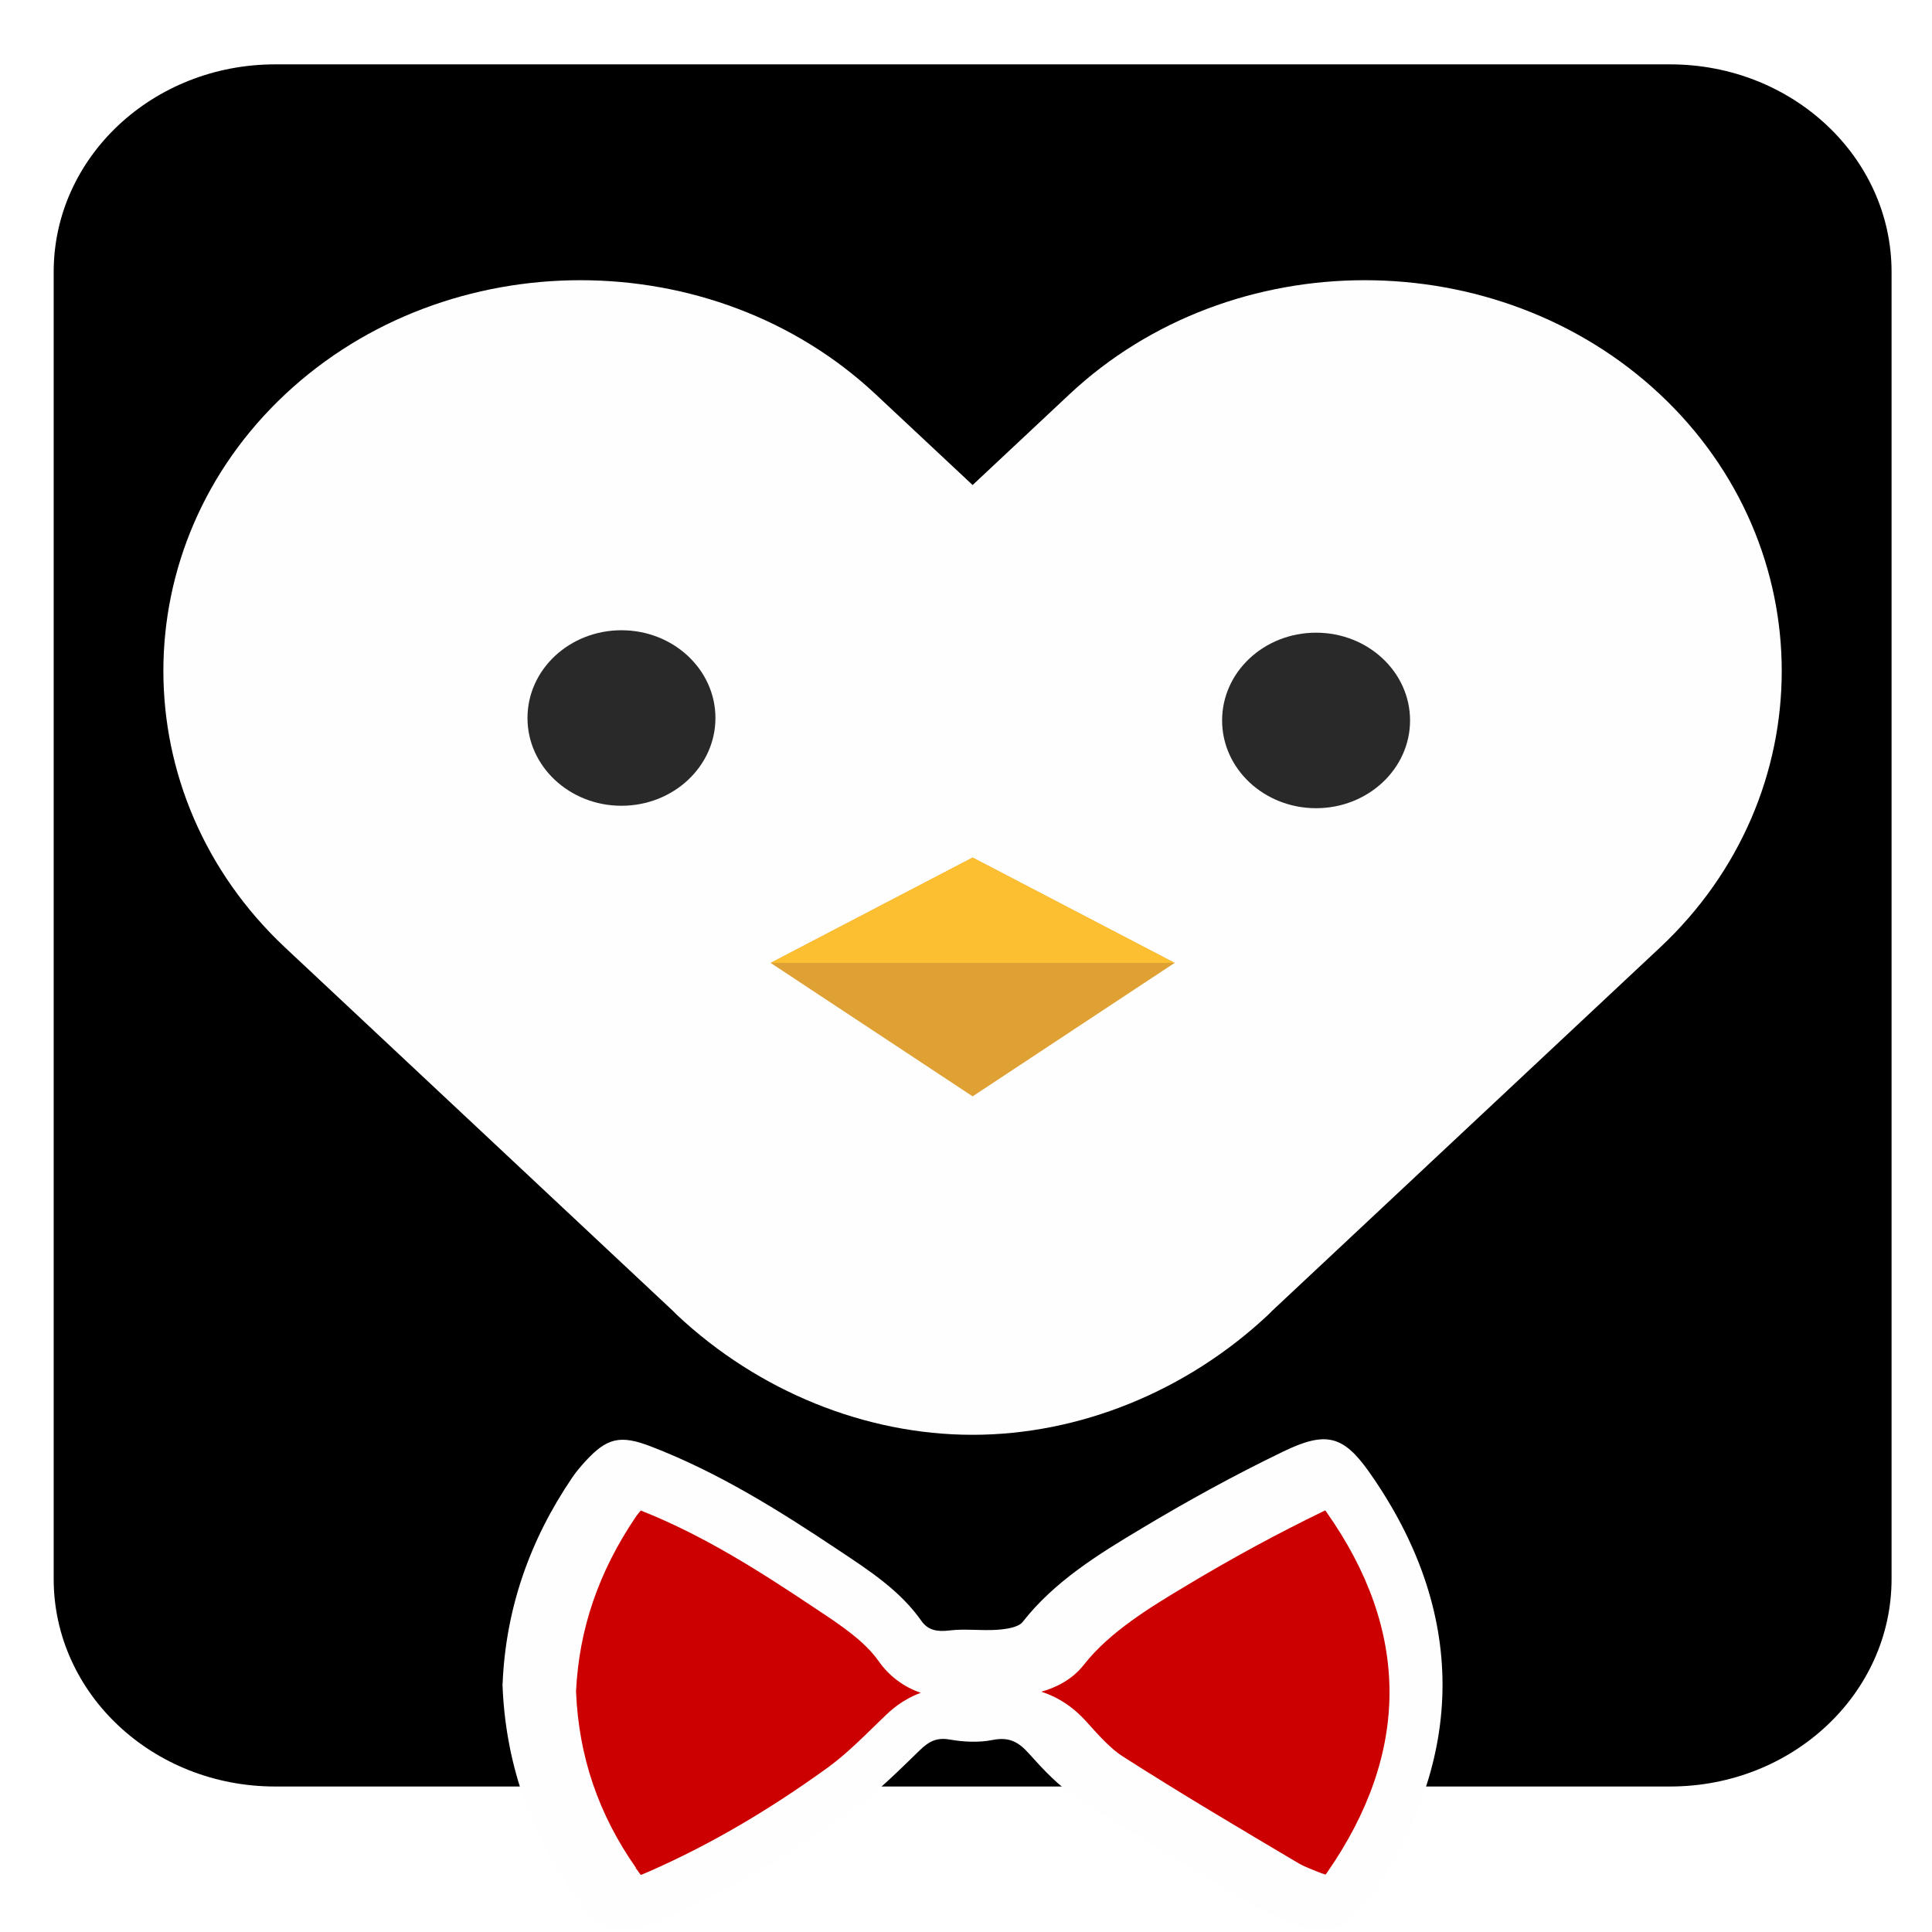
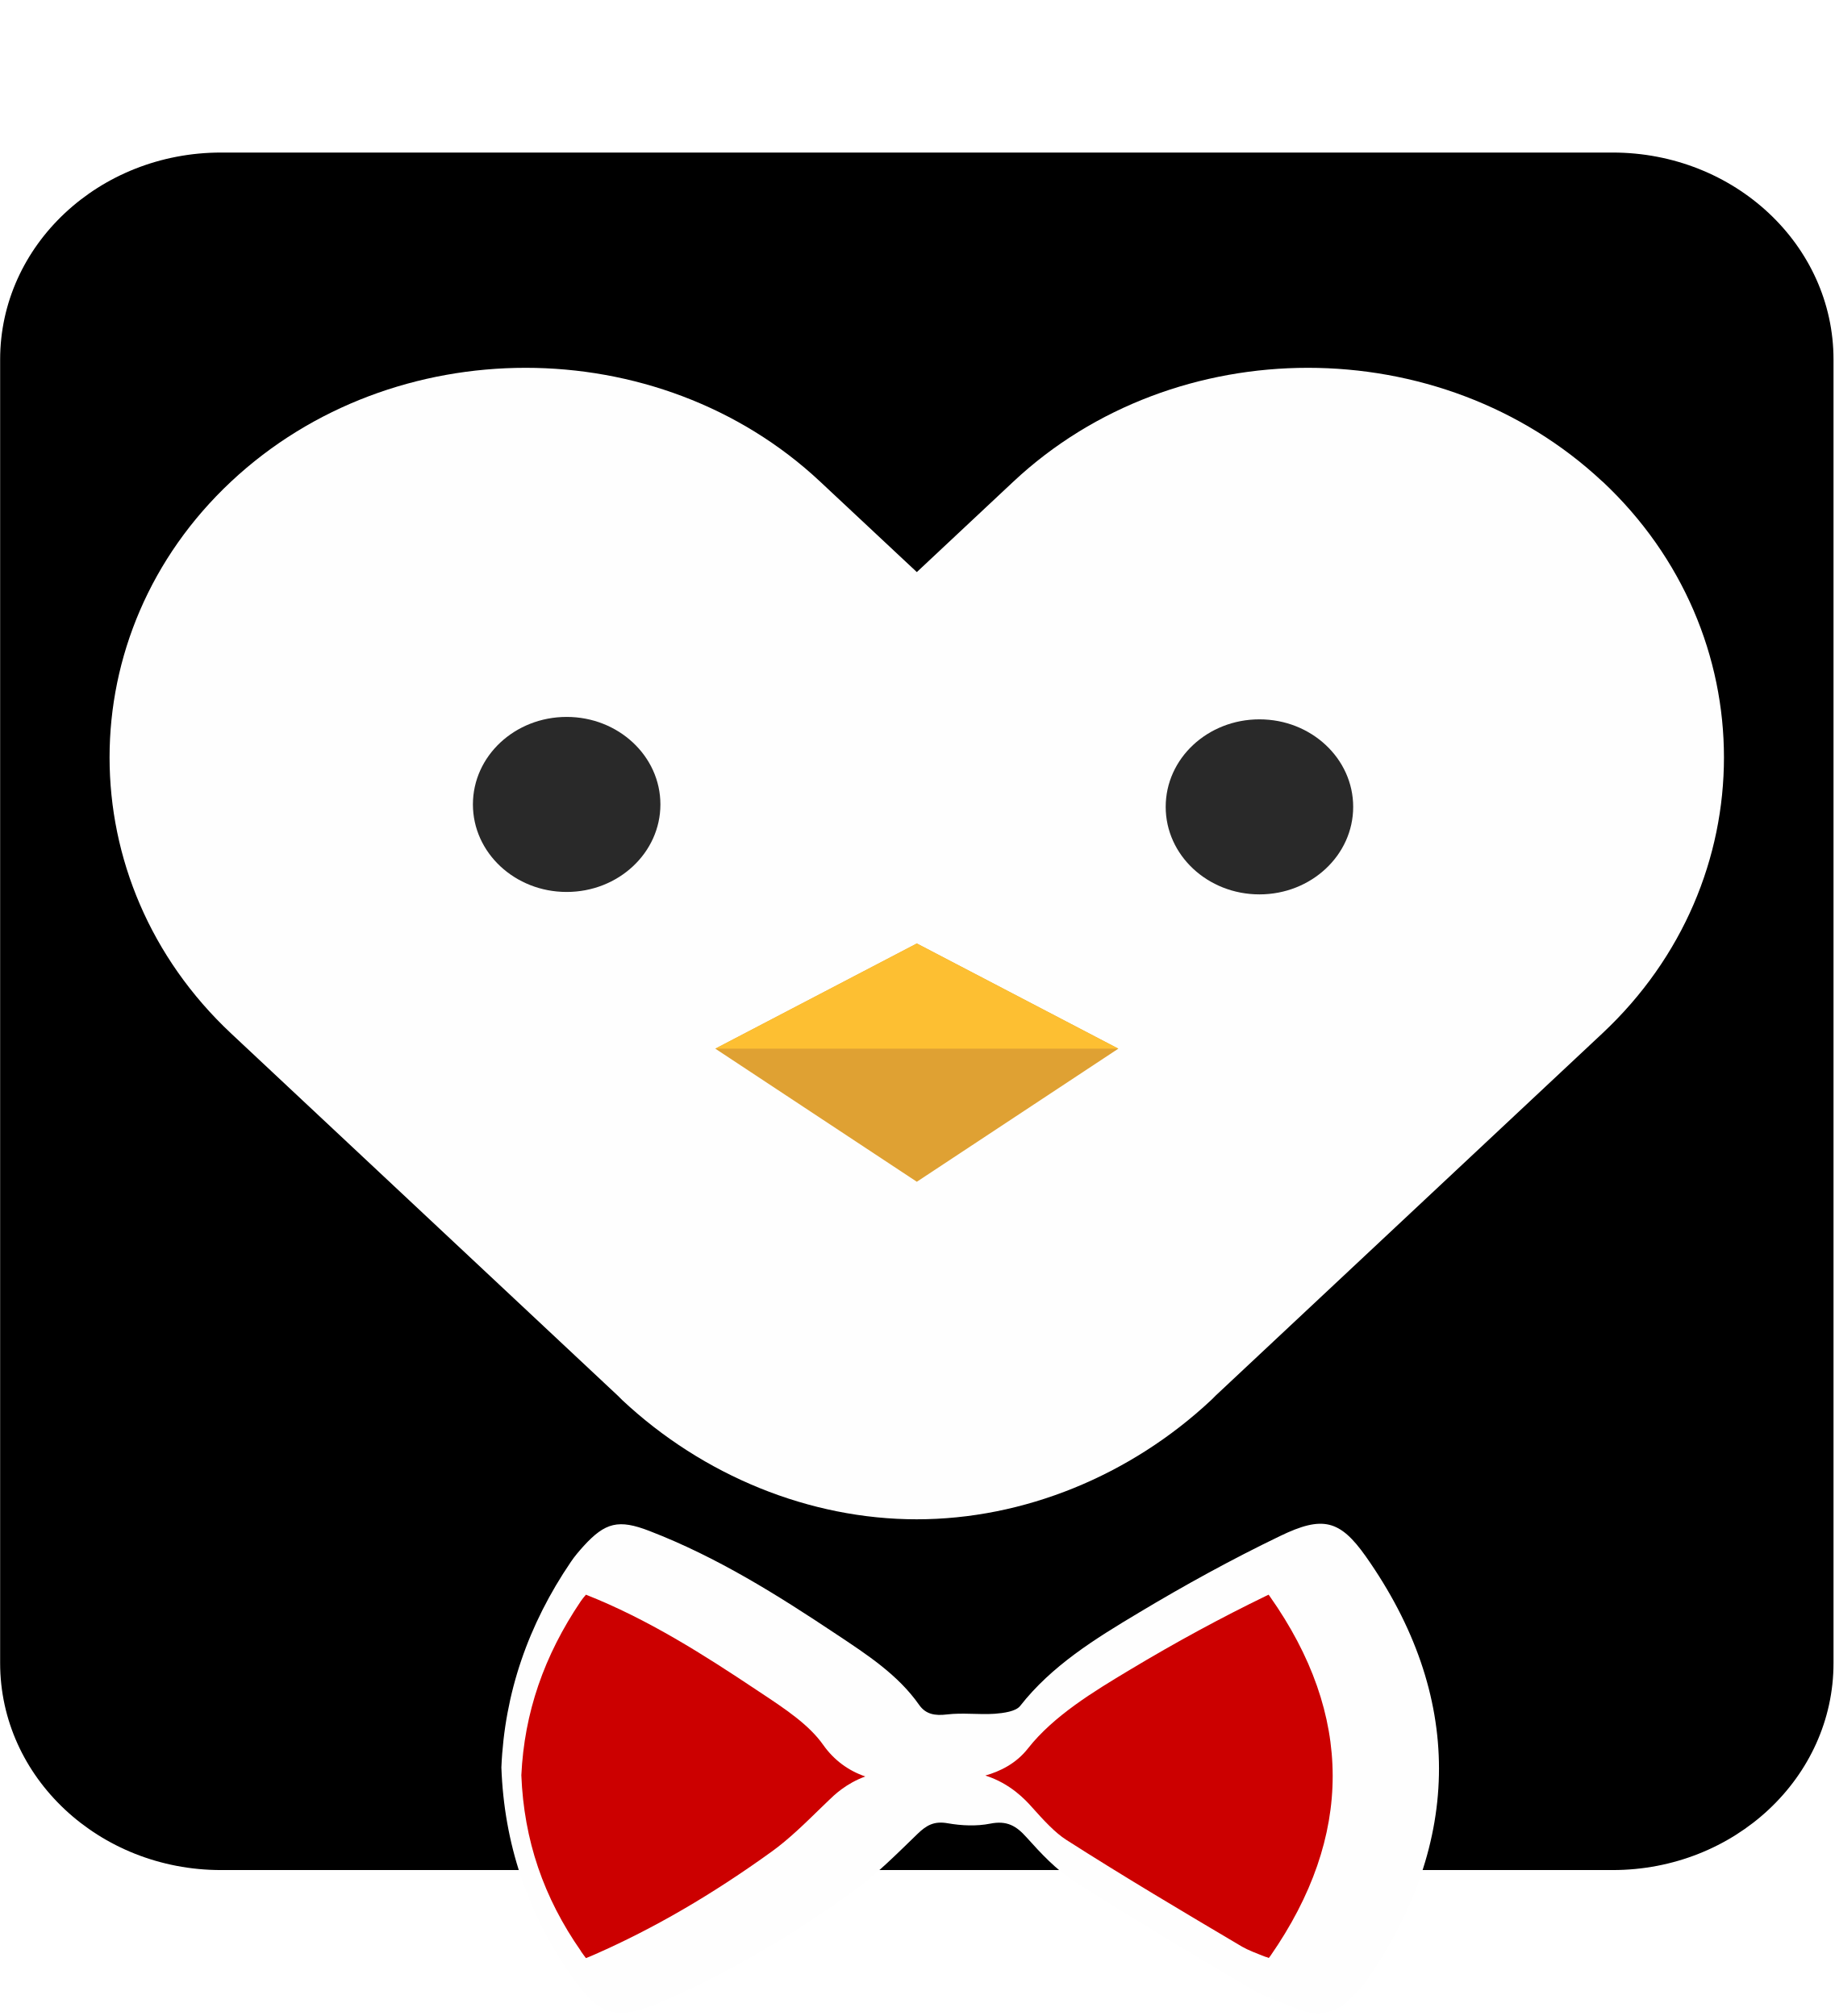
- <svg xmlns="http://www.w3.org/2000/svg" width="54" height="54" viewBox="0 0 14.288 14.288" version="1.1" id="svg31">
+ <svg xmlns="http://www.w3.org/2000/svg" id="svg31" version="1.1" viewBox="0 0 13.6 14.949" height="56.5" width="51.4">
  <defs id="defs25" />
  <g id="layer1">
-     <path style="isolation:isolate;fill:#000000;stroke-width:0.151" id="path110-5" fill="rgb(55,53,53)" d="M 12.351,0.476 H 2.035 c -0.905,0 -1.638,0.687 -1.638,1.535 v 9.666 c 0,0.848 0.733,1.535 1.638,1.535 H 12.351 c 0.905,0 1.638,-0.687 1.638,-1.535 V 2.011 c 0,-0.848 -0.733,-1.535 -1.638,-1.535 z" />
-     <path style="isolation:isolate;stroke-width:0.151" id="path112-9" fill="#fefefe" d="m 3.717,12.451 c 0.023,-0.551 0.199,-1.059 0.515,-1.524 0.028,-0.042 0.062,-0.081 0.096,-0.119 0.159,-0.173 0.257,-0.2 0.488,-0.11 0.5,0.193 0.946,0.473 1.384,0.765 0.227,0.151 0.457,0.3 0.614,0.524 0.049,0.07 0.117,0.082 0.207,0.071 0.116,-0.014 0.236,0.003 0.354,-0.005 0.065,-0.005 0.156,-0.017 0.188,-0.058 0.234,-0.299 0.556,-0.498 0.879,-0.691 0.34,-0.204 0.689,-0.396 1.048,-0.569 0.316,-0.153 0.444,-0.12 0.636,0.152 0.723,1.027 0.721,2.114 0.005,3.145 -0.029,0.041 -0.066,0.078 -0.101,0.115 -0.113,0.122 -0.248,0.161 -0.41,0.095 -0.115,-0.047 -0.237,-0.086 -0.342,-0.148 -0.442,-0.261 -0.884,-0.524 -1.316,-0.8 -0.134,-0.086 -0.246,-0.207 -0.352,-0.325 -0.076,-0.085 -0.145,-0.126 -0.27,-0.101 -0.1,0.02 -0.212,0.015 -0.314,-0.003 -0.101,-0.018 -0.158,0.015 -0.224,0.079 -0.151,0.146 -0.301,0.298 -0.472,0.422 -0.437,0.315 -0.9,0.594 -1.4,0.813 -0.359,0.157 -0.478,0.129 -0.695,-0.181 -0.327,-0.467 -0.499,-0.983 -0.519,-1.545 z" />
-     <path style="isolation:isolate;stroke-width:0.151" id="path116-2" fill="#fefefe" d="m 12.276,2.916 v 0 c -1.201,-1.125 -3.166,-1.125 -4.367,0 L 7.193,3.587 6.476,2.916 c -1.201,-1.125 -3.166,-1.125 -4.367,0 v 0 c -1.201,1.125 -1.201,2.966 0,4.092 l 2.868,2.687 c 0.011,0.01 0.02,0.021 0.031,0.031 v 0 c 0.601,0.563 1.392,0.885 2.184,0.885 0.792,2.04e-4 1.583,-0.322 2.184,-0.885 v 0 c 0.011,-0.01 0.021,-0.021 0.031,-0.031 L 12.276,7.008 c 1.201,-1.125 1.201,-2.966 0,-4.092 z" />
-     <path style="isolation:isolate;stroke-width:0.151" id="path120-7" fill="#dfa133" d="M 7.193,8.108 5.699,7.121 7.193,6.342 8.687,7.121 Z" />
-     <path style="isolation:isolate;stroke-width:0.151" id="path122-8" fill="#fdbf32" d="M 8.687,7.121 7.193,6.342 5.699,7.121 Z" />
-     <path style="isolation:isolate;fill:#cc0000;fill-opacity:1;stroke-width:0.151" id="path114-9" fill="rgb(235,235,236)" d="m 9.782,13.857 c -0.07,-0.027 -0.135,-0.052 -0.178,-0.077 -0.444,-0.263 -0.878,-0.52 -1.303,-0.792 -0.082,-0.052 -0.168,-0.145 -0.257,-0.245 -0.044,-0.049 -0.155,-0.172 -0.343,-0.232 0.107,-0.03 0.228,-0.088 0.316,-0.201 0.19,-0.242 0.489,-0.423 0.754,-0.582 0.341,-0.205 0.681,-0.389 1.009,-0.548 0.008,-0.003 0.014,-0.007 0.021,-0.01 0.003,0.005 0.007,0.009 0.01,0.014 0.619,0.879 0.62,1.776 0.003,2.665 -0.004,0.006 -0.008,0.01 -0.012,0.015 -0.006,-0.002 -0.013,-0.005 -0.019,-0.008 z M 4.703,13.813 C 4.425,13.416 4.28,12.989 4.26,12.51 c 0.022,-0.463 0.167,-0.885 0.441,-1.291 0.009,-0.014 0.022,-0.029 0.038,-0.048 0.461,0.182 0.877,0.448 1.264,0.706 l 0.018,0.012 c 0.2,0.132 0.372,0.247 0.477,0.396 0.079,0.112 0.186,0.191 0.312,0.234 -0.143,0.052 -0.232,0.139 -0.27,0.176 l -0.055,0.053 c -0.125,0.122 -0.243,0.237 -0.366,0.326 -0.446,0.322 -0.875,0.571 -1.313,0.764 -0.027,0.012 -0.049,0.021 -0.067,0.028 -0.011,-0.014 -0.023,-0.031 -0.038,-0.052 z" />
-     <path style="isolation:isolate;stroke-width:0.259" d="m 10.428,5.328 c 0,0.358 -0.311,0.649 -0.695,0.649 -0.384,0 -0.695,-0.291 -0.695,-0.649 0,-0.359 0.311,-0.649 0.695,-0.649 0.384,0 0.695,0.291 0.695,0.649 z" fill="#292929" id="path50-0-5" />
-     <path style="isolation:isolate;stroke-width:0.259" d="m 5.291,5.31 c 0,0.358 -0.311,0.649 -0.695,0.649 -0.384,0 -0.695,-0.291 -0.695,-0.649 0,-0.359 0.311,-0.649 0.695,-0.649 0.384,0 0.695,0.291 0.695,0.649 z" fill="#292929" id="path48-1-3" />
+     <path d="M 11.955,1.131 H 1.639 c -0.905,0 -1.638,0.687 -1.638,1.535 v 9.666 c 0,0.848 0.733,1.535 1.638,1.535 H 11.955 c 0.905,0 1.638,-0.687 1.638,-1.535 V 2.666 c 0,-0.848 -0.733,-1.535 -1.638,-1.535 z" fill="rgb(55,53,53)" id="path110-5" style="isolation:isolate;fill:#000000;stroke-width:0.151" />
+     <path d="m 3.717,13.106 c 0.023,-0.551 0.199,-1.059 0.515,-1.524 0.028,-0.042 0.062,-0.081 0.096,-0.119 0.159,-0.173 0.257,-0.2 0.488,-0.11 0.5,0.193 0.946,0.473 1.384,0.765 0.227,0.151 0.457,0.3 0.614,0.524 0.049,0.07 0.117,0.082 0.207,0.071 0.116,-0.014 0.236,0.003 0.354,-0.005 0.065,-0.005 0.156,-0.017 0.188,-0.058 0.234,-0.299 0.556,-0.498 0.879,-0.691 0.34,-0.204 0.689,-0.396 1.048,-0.569 0.316,-0.153 0.444,-0.12 0.636,0.152 0.723,1.027 0.721,2.114 0.005,3.145 -0.029,0.041 -0.066,0.078 -0.101,0.115 -0.113,0.122 -0.248,0.161 -0.41,0.095 -0.115,-0.047 -0.237,-0.086 -0.342,-0.148 -0.442,-0.261 -0.884,-0.524 -1.316,-0.8 -0.134,-0.086 -0.246,-0.207 -0.352,-0.325 -0.076,-0.085 -0.145,-0.126 -0.27,-0.101 -0.1,0.02 -0.212,0.015 -0.314,-0.003 -0.101,-0.018 -0.158,0.015 -0.224,0.079 -0.151,0.146 -0.301,0.298 -0.472,0.422 -0.437,0.315 -0.9,0.594 -1.4,0.813 C 4.572,14.99 4.453,14.961 4.236,14.651 3.909,14.184 3.737,13.668 3.717,13.106 Z" fill="#fefefe" id="path112-9" style="isolation:isolate;stroke-width:0.151" />
+     <path d="m 11.88,3.571 v 0 c -1.201,-1.125 -3.166,-1.125 -4.367,0 L 6.797,4.242 6.08,3.571 c -1.201,-1.125 -3.166,-1.125 -4.367,0 v 0 c -1.201,1.125 -1.201,2.966 0,4.092 l 2.868,2.687 c 0.011,0.01 0.02,0.021 0.031,0.031 v 0 c 0.601,0.563 1.392,0.885 2.184,0.885 0.792,2.04e-4 1.583,-0.322 2.184,-0.885 v 0 c 0.011,-0.01 0.021,-0.021 0.031,-0.031 L 11.88,7.662 c 1.201,-1.125 1.201,-2.966 0,-4.092 z" fill="#fefefe" id="path116-2" style="isolation:isolate;stroke-width:0.151" />
+     <path d="m 6.797,8.763 -1.494,-0.987 1.494,-0.78 1.494,0.78 z" fill="#dfa133" id="path120-7" style="isolation:isolate;stroke-width:0.151" />
+     <path d="m 8.291,7.776 -1.494,-0.78 -1.494,0.78 z" fill="#fdbf32" id="path122-8" style="isolation:isolate;stroke-width:0.151" />
+     <path d="m 9.386,14.512 c -0.07,-0.027 -0.135,-0.052 -0.178,-0.077 -0.444,-0.263 -0.878,-0.52 -1.303,-0.792 -0.082,-0.052 -0.168,-0.145 -0.257,-0.245 -0.044,-0.049 -0.155,-0.172 -0.343,-0.232 0.107,-0.03 0.228,-0.088 0.316,-0.201 0.19,-0.242 0.489,-0.423 0.754,-0.582 0.341,-0.205 0.681,-0.389 1.009,-0.548 0.008,-0.003 0.014,-0.007 0.021,-0.01 0.003,0.005 0.007,0.009 0.01,0.014 0.619,0.879 0.62,1.776 0.003,2.665 -0.004,0.006 -0.008,0.01 -0.012,0.015 -0.006,-0.002 -0.013,-0.005 -0.019,-0.008 z M 4.307,14.468 C 4.029,14.07 3.884,13.644 3.865,13.164 c 0.022,-0.463 0.167,-0.885 0.441,-1.291 0.009,-0.014 0.022,-0.029 0.038,-0.048 0.461,0.182 0.877,0.448 1.264,0.706 l 0.018,0.012 c 0.2,0.132 0.372,0.247 0.477,0.396 0.079,0.112 0.186,0.191 0.312,0.234 -0.143,0.052 -0.232,0.139 -0.27,0.176 l -0.055,0.053 c -0.125,0.122 -0.243,0.237 -0.366,0.326 -0.446,0.322 -0.875,0.571 -1.313,0.764 -0.027,0.012 -0.049,0.021 -0.067,0.028 -0.011,-0.014 -0.023,-0.031 -0.038,-0.052 z" fill="rgb(235,235,236)" id="path114-9" style="isolation:isolate;fill:#cc0000;fill-opacity:1;stroke-width:0.151" />
+     <path id="path50-0-5" fill="#292929" d="m 10.032,5.983 c 0,0.358 -0.311,0.649 -0.695,0.649 -0.384,0 -0.695,-0.291 -0.695,-0.649 0,-0.359 0.311,-0.649 0.695,-0.649 0.384,0 0.695,0.291 0.695,0.649 z" style="isolation:isolate;stroke-width:0.259" />
+     <path id="path48-1-3" fill="#292929" d="m 4.896,5.965 c 0,0.358 -0.311,0.649 -0.695,0.649 -0.384,0 -0.695,-0.291 -0.695,-0.649 0,-0.359 0.311,-0.649 0.695,-0.649 0.384,0 0.695,0.291 0.695,0.649 z" style="isolation:isolate;stroke-width:0.259" />
  </g>
</svg>
